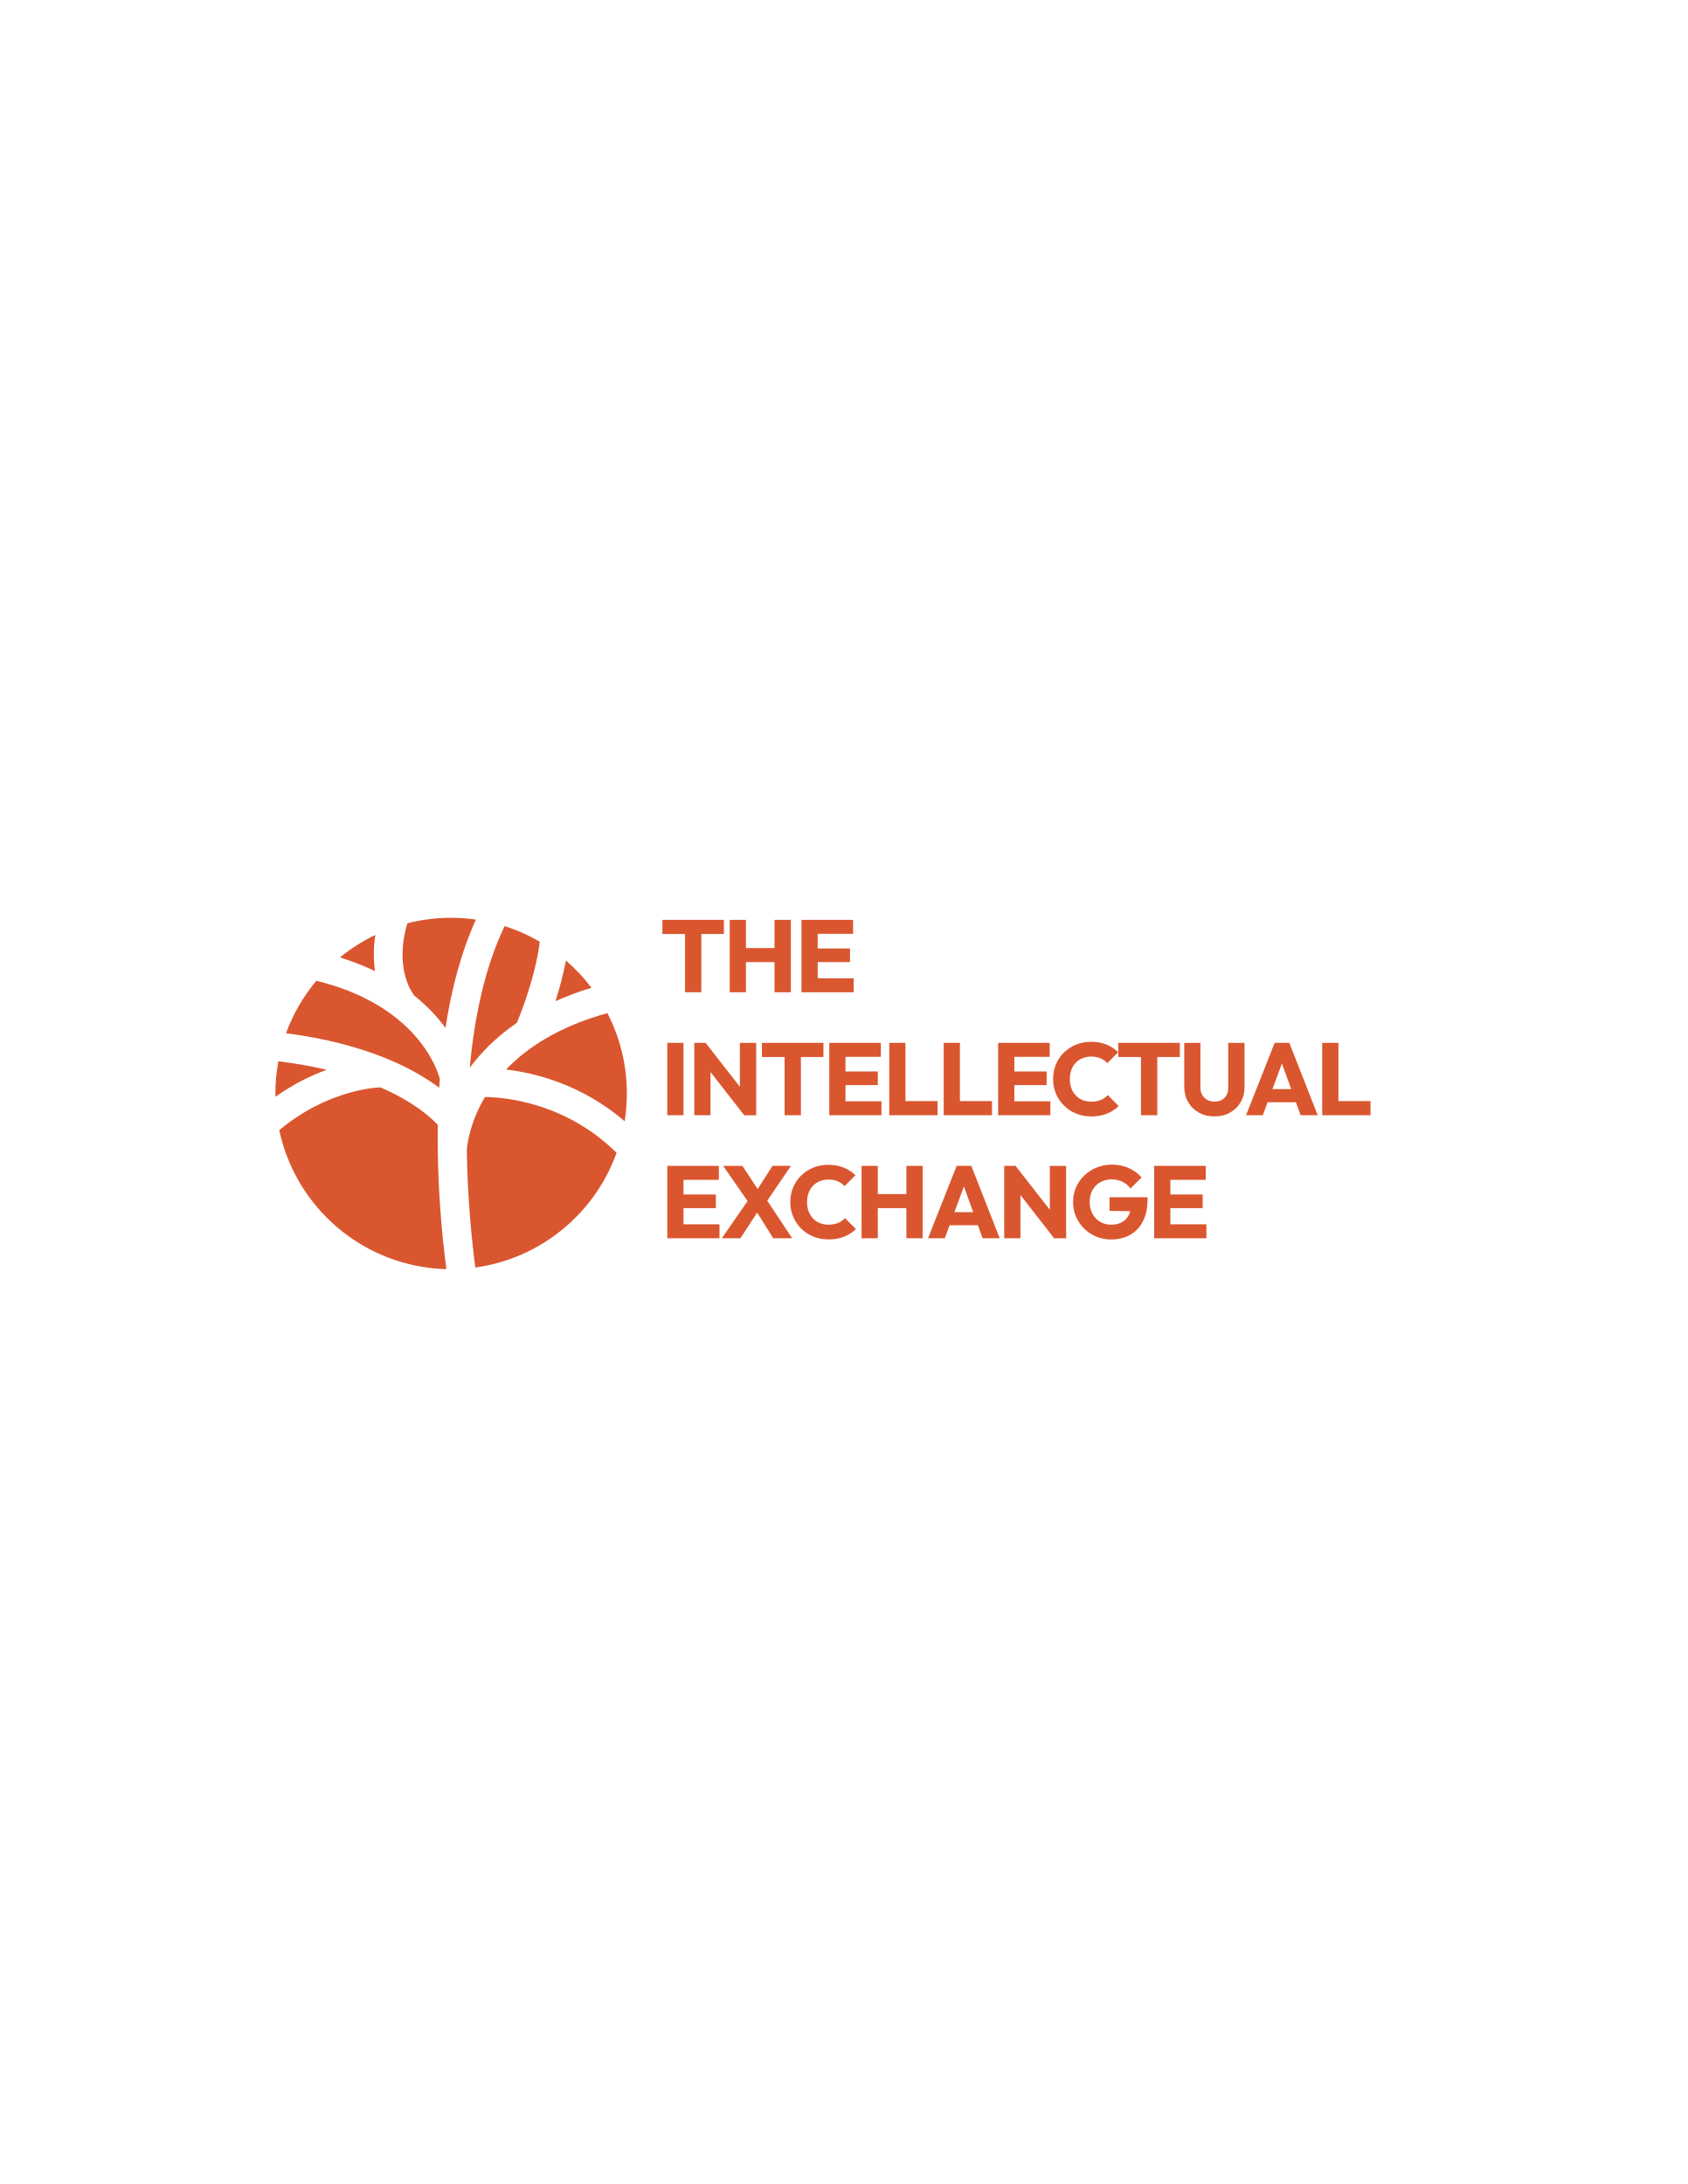
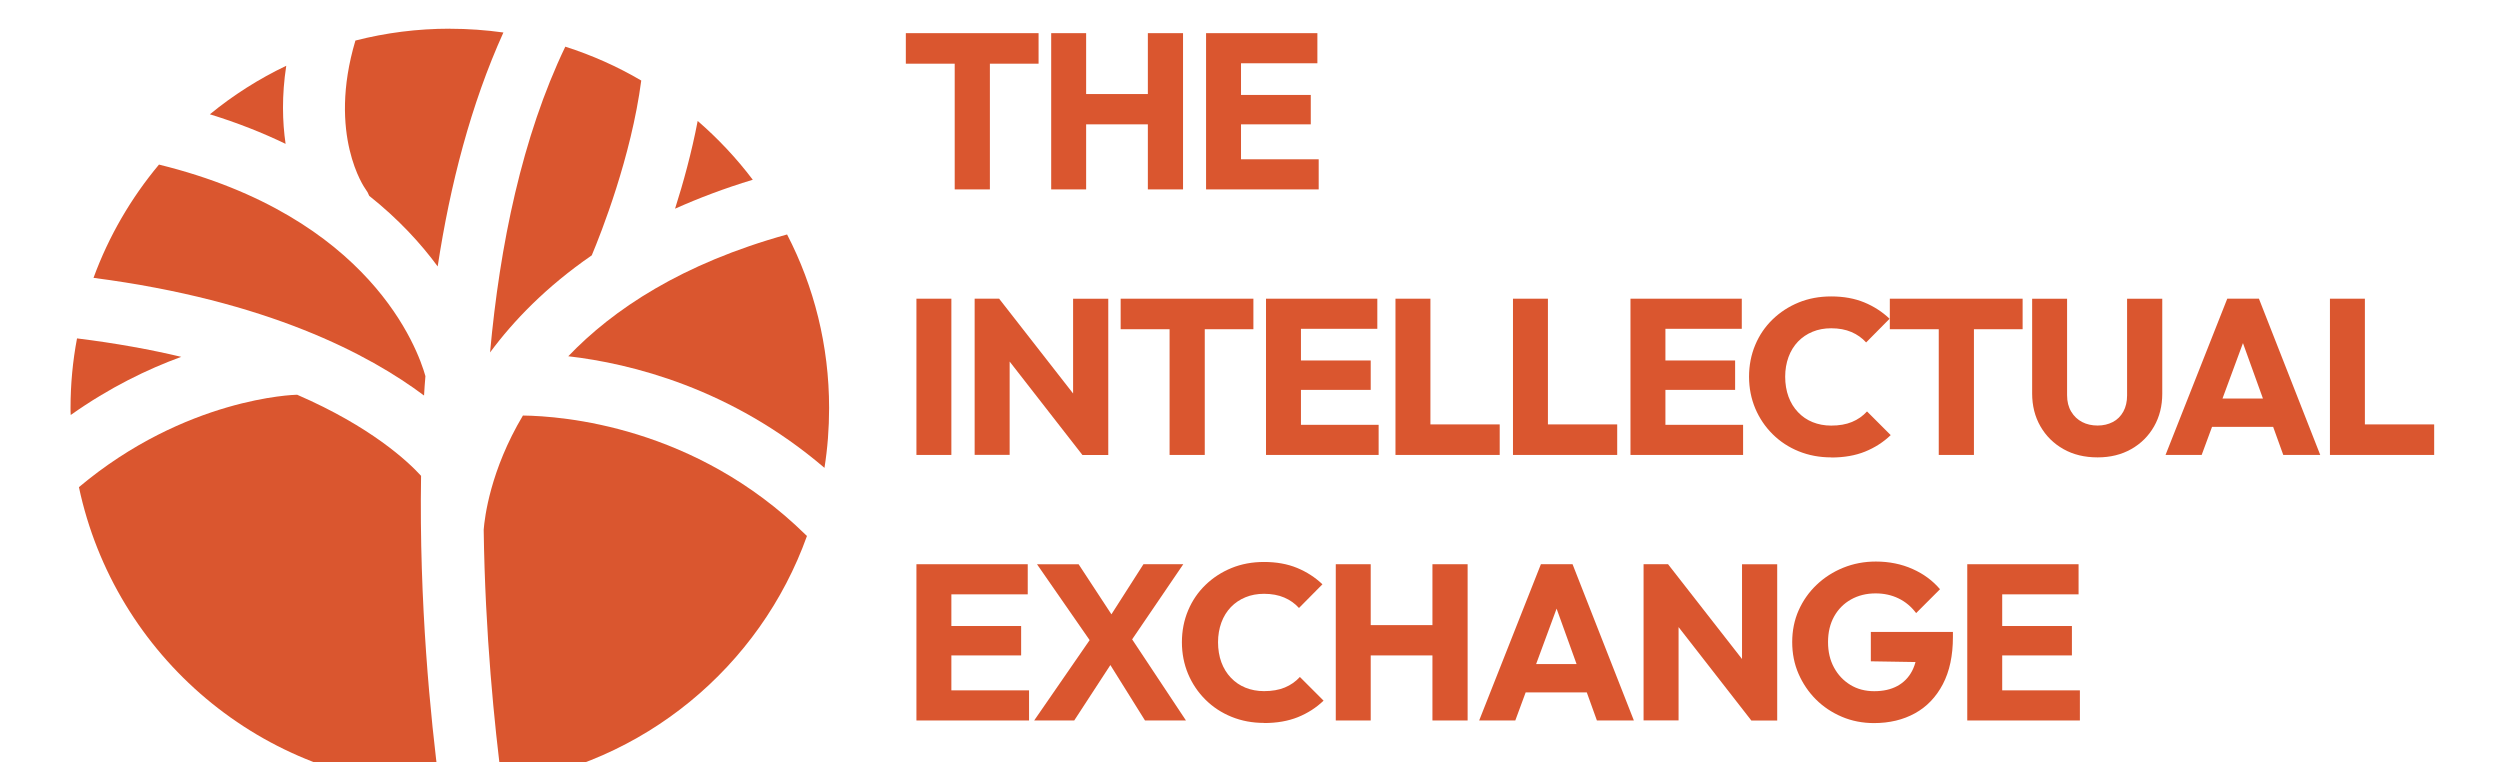
- <svg xmlns="http://www.w3.org/2000/svg" id="Layer_1" version="1.1" viewBox="0 0 612 792">
+ <svg xmlns="http://www.w3.org/2000/svg" id="Layer_1" version="1.1" viewBox="88 328 420 128">
  <defs>
    <style>
      .st0 {
        fill: #da562f;
      }
    </style>
  </defs>
  <g>
    <path class="st0" d="M182.97,335.84c4.49,1.43,8.76,3.34,12.76,5.69-1.68,12.81-6.74,25.62-8.32,29.38h-.01c-7.66,5.28-13.15,11-17.07,16.3,1.64-18.02,5.37-36.21,12.64-51.37Z" />
    <path class="st0" d="M214.46,358.2c-4.76,1.44-9.09,3.09-13.05,4.86,1.38-4.34,2.78-9.41,3.8-14.74,3.42,2.96,6.52,6.26,9.25,9.87Z" />
    <path class="st0" d="M223.57,418.04c-7.86,21.97-27.45,38.35-51.23,41.61-1.26-9.69-2.84-25.12-3.08-42.66h0c.16-2.06,1.1-9.97,6.59-19.18,6.59.08,28.88,1.75,47.51,20.04.07.07.13.13.21.19Z" />
    <path class="st0" d="M227.29,396.54c0,3.42-.26,6.79-.78,10.06-15.68-13.41-32.56-17.54-43.04-18.75,7.54-7.88,19.1-15.57,36.76-20.46,4.52,8.73,7.06,18.65,7.06,29.15Z" />
    <path class="st0" d="M135.98,352.17c-3.8-1.84-8.03-3.52-12.72-4.97,3.91-3.21,8.22-5.95,12.83-8.15-.77,5.02-.65,9.42-.11,13.12Z" />
    <path class="st0" d="M158.74,407.94c-2.2-2.41-8.4-8.24-20.81-13.62h-.09c-.32,0-18.66.48-36.58,15.52,6,28.28,30.73,49.61,60.59,50.4-1.54-11.75-3.45-30.92-3.11-52.29ZM114.71,355.65c-4.69,5.61-8.44,12.03-11,19.03,29.22,3.8,46.34,12.87,55.53,19.77.07-1.09.13-2.17.23-3.26-1.26-4.51-9.22-26.8-44.76-35.54ZM163.57,332.82c-5.47,0-10.77.69-15.85,1.99h-.01c-4.74,15.9,1.59,24.81,1.67,24.92.28.37.49.75.65,1.17,4.93,3.92,8.68,8.02,11.5,11.86,2.09-13.73,5.58-27.23,11.04-39.3-2.94-.41-5.94-.63-9-.63Z" />
    <path class="st0" d="M118.45,387.95c-5.62,2.05-12.02,5.13-18.57,9.77-.03-.4-.03-.78-.03-1.18,0-3.99.37-7.9,1.09-11.69,6.47.8,12.28,1.86,17.51,3.1Z" />
  </g>
  <g>
    <path class="st0" d="M240.18,338.7v-5.13h22.3v5.13h-22.3ZM248.39,359.82v-25.91h5.91v25.91h-5.91Z" />
    <path class="st0" d="M264.6,359.82v-26.25h5.87v26.25h-5.87ZM268.13,348.89v-5.09h14.65v5.09h-14.65ZM280.84,359.82v-26.25h5.91v26.25h-5.91Z" />
    <path class="st0" d="M290.62,359.82v-26.25h5.87v26.25h-5.87ZM295.12,338.63v-5.06h14.2v5.06h-14.2ZM295.12,348.89v-4.94h13.09v4.94h-13.09ZM295.12,359.82v-5.06h14.42v5.06h-14.42Z" />
    <path class="st0" d="M241.96,404.43v-26.25h5.87v26.25h-5.87Z" />
    <path class="st0" d="M251.74,404.43v-26.25h4.13l1.75,5.24v21h-5.87ZM269.84,404.43l-15.43-19.81,1.45-6.43,15.46,19.81-1.49,6.43ZM269.84,404.43l-1.56-5.24v-21h5.91v26.25h-4.35Z" />
    <path class="st0" d="M276.27,383.31v-5.13h22.3v5.13h-22.3ZM284.49,404.43v-25.91h5.91v25.91h-5.91Z" />
    <path class="st0" d="M300.69,404.43v-26.25h5.87v26.25h-5.87ZM305.19,383.24v-5.06h14.2v5.06h-14.2ZM305.19,393.5v-4.94h13.09v4.94h-13.09ZM305.19,404.43v-5.06h14.42v5.06h-14.42Z" />
    <path class="st0" d="M322.44,404.43v-26.25h5.87v26.25h-5.87ZM326.98,404.43v-5.13h12.97v5.13h-12.97Z" />
    <path class="st0" d="M342.18,404.43v-26.25h5.87v26.25h-5.87ZM346.72,404.43v-5.13h12.97v5.13h-12.97Z" />
    <path class="st0" d="M361.92,404.43v-26.25h5.87v26.25h-5.87ZM366.42,383.24v-5.06h14.2v5.06h-14.2ZM366.42,393.5v-4.94h13.08v4.94h-13.08ZM366.42,404.43v-5.06h14.42v5.06h-14.42Z" />
    <path class="st0" d="M395.64,404.84c-1.96,0-3.77-.34-5.45-1.02s-3.14-1.64-4.39-2.88c-1.25-1.24-2.22-2.68-2.92-4.33-.69-1.65-1.04-3.43-1.04-5.33s.35-3.69,1.04-5.33c.69-1.65,1.67-3.08,2.92-4.29,1.25-1.21,2.71-2.16,4.37-2.84,1.66-.68,3.48-1.02,5.46-1.02,2.08,0,3.93.33,5.56,1,1.62.67,3.04,1.59,4.26,2.75l-3.94,3.98c-.67-.74-1.49-1.33-2.47-1.75-.98-.42-2.11-.63-3.4-.63-1.14,0-2.18.19-3.12.58-.94.38-1.76.94-2.45,1.65-.69.72-1.23,1.59-1.6,2.6s-.56,2.12-.56,3.31.19,2.36.56,3.36c.37,1,.9,1.87,1.6,2.6.69.73,1.51,1.29,2.45,1.67.94.38,1.98.58,3.12.58,1.34,0,2.5-.2,3.49-.61s1.83-1,2.53-1.77l3.98,3.98c-1.24,1.19-2.68,2.11-4.31,2.77s-3.53.99-5.69.99Z" />
    <path class="st0" d="M405.49,383.31v-5.13h22.31v5.13h-22.31ZM413.71,404.43v-25.91h5.91v25.91h-5.91Z" />
    <path class="st0" d="M440.4,404.84c-2.18,0-4.1-.46-5.74-1.39-1.65-.93-2.94-2.21-3.87-3.83-.93-1.62-1.39-3.46-1.39-5.52v-15.91h5.87v16.21c0,1.07.23,1.98.69,2.75.46.77,1.07,1.35,1.84,1.75.77.4,1.64.59,2.6.59s1.79-.2,2.55-.59,1.34-.98,1.77-1.75c.42-.77.63-1.67.63-2.71v-16.25h5.91v15.95c0,2.06-.46,3.89-1.38,5.5-.92,1.61-2.19,2.88-3.83,3.81-1.64.93-3.52,1.39-5.65,1.39Z" />
    <path class="st0" d="M451.81,404.43l10.37-26.25h5.32l10.3,26.25h-6.21l-7.84-21.75h2.16l-8.03,21.75h-6.06ZM457.76,399.71v-4.76h14.28v4.76h-14.28Z" />
    <path class="st0" d="M479.43,404.43v-26.25h5.87v26.25h-5.87ZM483.97,404.43v-5.13h12.97v5.13h-12.97Z" />
    <path class="st0" d="M241.96,449.04v-26.25h5.87v26.25h-5.87ZM246.46,427.85v-5.06h14.2v5.06h-14.2ZM246.46,438.11v-4.94h13.09v4.94h-13.09ZM246.46,449.04v-5.06h14.42v5.06h-14.42Z" />
    <path class="st0" d="M261.74,449.04l9.7-14.05,4.54,2.53-7.51,11.52h-6.73ZM280.36,449.04l-7.29-11.67h-.74l-10.11-14.57h6.99l7.21,11h.71l10.11,15.24h-6.88ZM277.35,436.66l-4.5-2.53,7.25-11.34h6.69l-9.44,13.87Z" />
    <path class="st0" d="M300.36,449.45c-1.96,0-3.77-.34-5.45-1.02s-3.14-1.64-4.39-2.88-2.22-2.68-2.92-4.33c-.69-1.65-1.04-3.43-1.04-5.33s.35-3.69,1.04-5.33c.69-1.65,1.67-3.08,2.92-4.29,1.25-1.21,2.71-2.16,4.37-2.84,1.66-.68,3.48-1.02,5.46-1.02,2.08,0,3.93.33,5.56,1,1.62.67,3.04,1.59,4.26,2.75l-3.94,3.98c-.67-.74-1.49-1.33-2.47-1.75-.98-.42-2.11-.63-3.4-.63-1.14,0-2.18.19-3.12.58-.94.38-1.76.94-2.45,1.65-.69.72-1.23,1.59-1.6,2.6-.37,1.02-.56,2.12-.56,3.31s.19,2.36.56,3.36.9,1.87,1.6,2.6c.69.73,1.51,1.29,2.45,1.67.94.38,1.98.58,3.12.58,1.34,0,2.5-.2,3.49-.61.99-.41,1.83-1,2.53-1.77l3.98,3.98c-1.24,1.19-2.68,2.11-4.31,2.77-1.64.66-3.53.99-5.69.99Z" />
    <path class="st0" d="M312.41,449.04v-26.25h5.87v26.25h-5.87ZM315.94,438.11v-5.09h14.65v5.09h-14.65ZM328.65,449.04v-26.25h5.91v26.25h-5.91Z" />
    <path class="st0" d="M336.5,449.04l10.37-26.25h5.32l10.3,26.25h-6.21l-7.84-21.75h2.16l-8.03,21.75h-6.06ZM342.44,444.32v-4.76h14.28v4.76h-14.28Z" />
    <path class="st0" d="M364.12,449.04v-26.25h4.13l1.75,5.24v21h-5.87ZM382.22,449.04l-15.43-19.81,1.45-6.43,15.46,19.81-1.49,6.43ZM382.22,449.04l-1.56-5.24v-21h5.91v26.25h-4.35Z" />
    <path class="st0" d="M402.85,449.48c-1.93,0-3.74-.35-5.41-1.06s-3.13-1.68-4.37-2.92-2.21-2.68-2.92-4.31-1.06-3.41-1.06-5.32.36-3.71,1.08-5.33,1.72-3.05,3.01-4.28c1.29-1.23,2.78-2.19,4.48-2.88,1.7-.69,3.52-1.04,5.48-1.04,2.25,0,4.31.42,6.17,1.25,1.86.83,3.39,1.96,4.61,3.4l-4.01,4.01c-.82-1.09-1.8-1.91-2.96-2.47s-2.43-.84-3.85-.84c-1.54,0-2.91.34-4.13,1.02-1.21.68-2.16,1.64-2.84,2.86-.68,1.23-1.02,2.66-1.02,4.29s.33,3.04,1,4.28,1.59,2.21,2.75,2.92c1.16.71,2.5,1.06,4.01,1.06s2.81-.29,3.88-.87,1.91-1.43,2.49-2.55c.58-1.12.87-2.45.87-4.01l3.9,2.6-11.71-.19v-4.94h13.79v.86c0,3.12-.56,5.76-1.69,7.92-1.13,2.16-2.69,3.79-4.68,4.89s-4.29,1.65-6.9,1.65Z" />
    <path class="st0" d="M418.5,449.04v-26.25h5.87v26.25h-5.87ZM423,427.85v-5.06h14.2v5.06h-14.2ZM423,438.11v-4.94h13.08v4.94h-13.08ZM423,449.04v-5.06h14.42v5.06h-14.42Z" />
  </g>
</svg>
